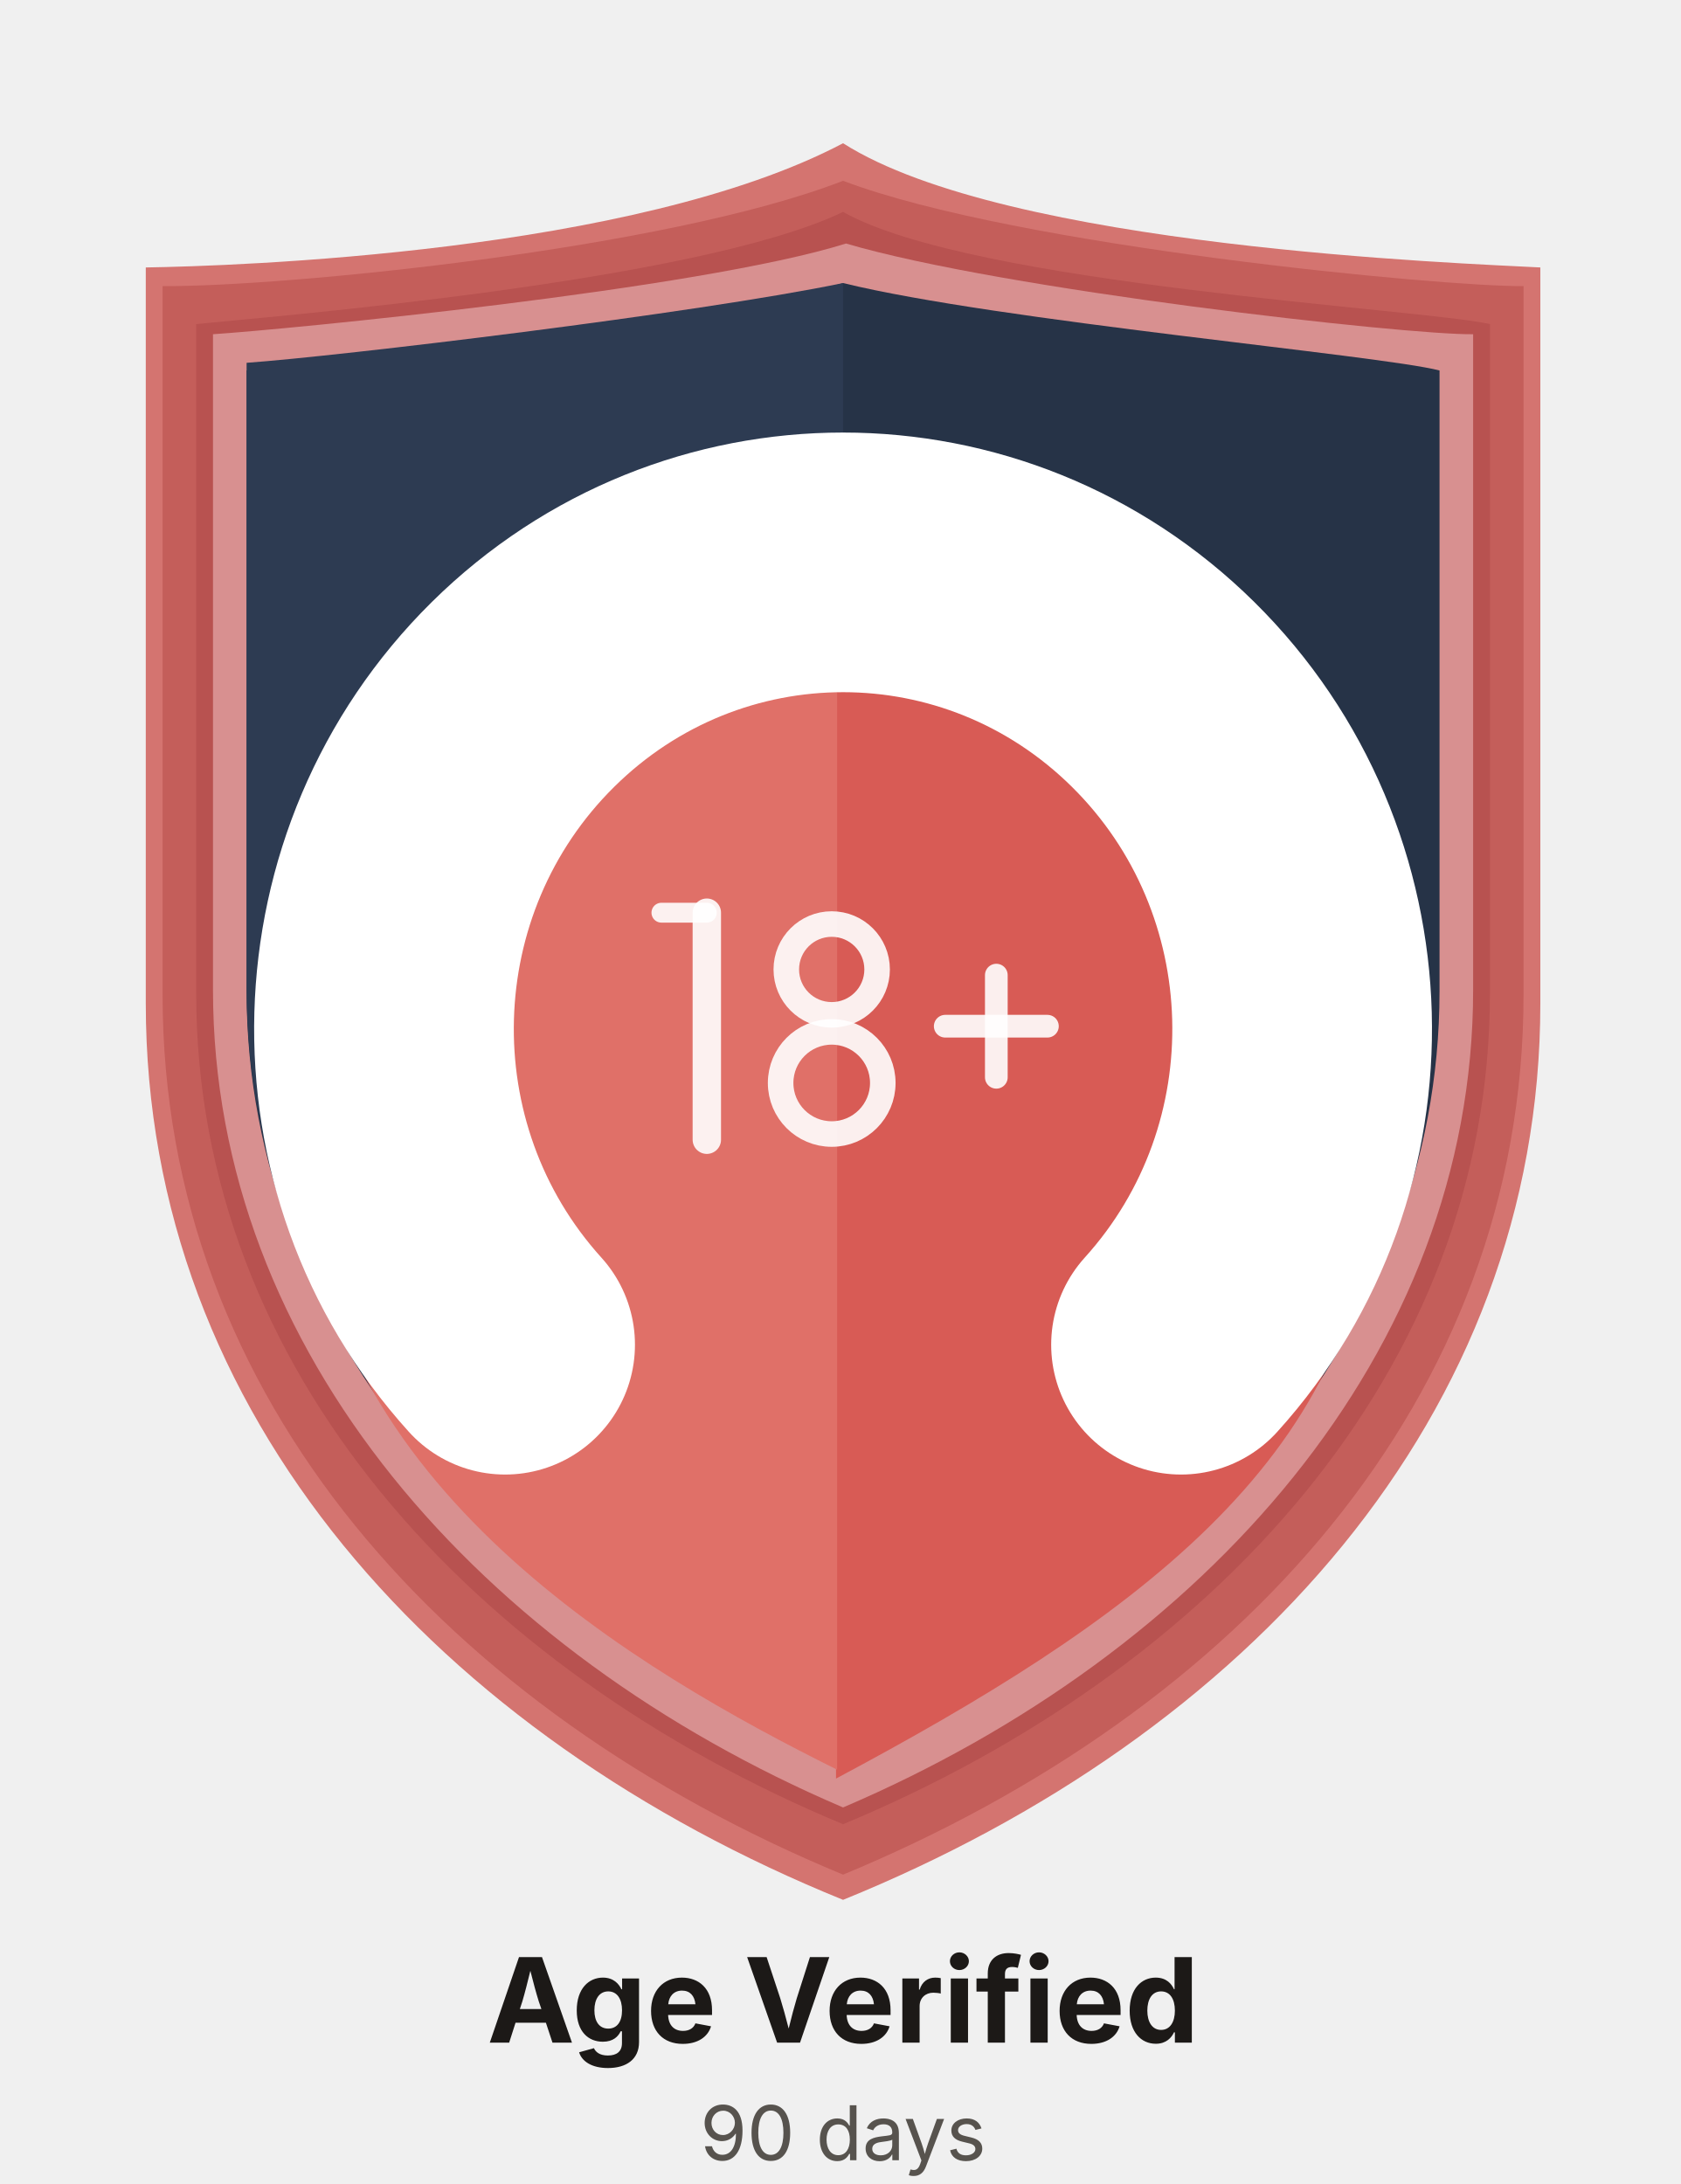
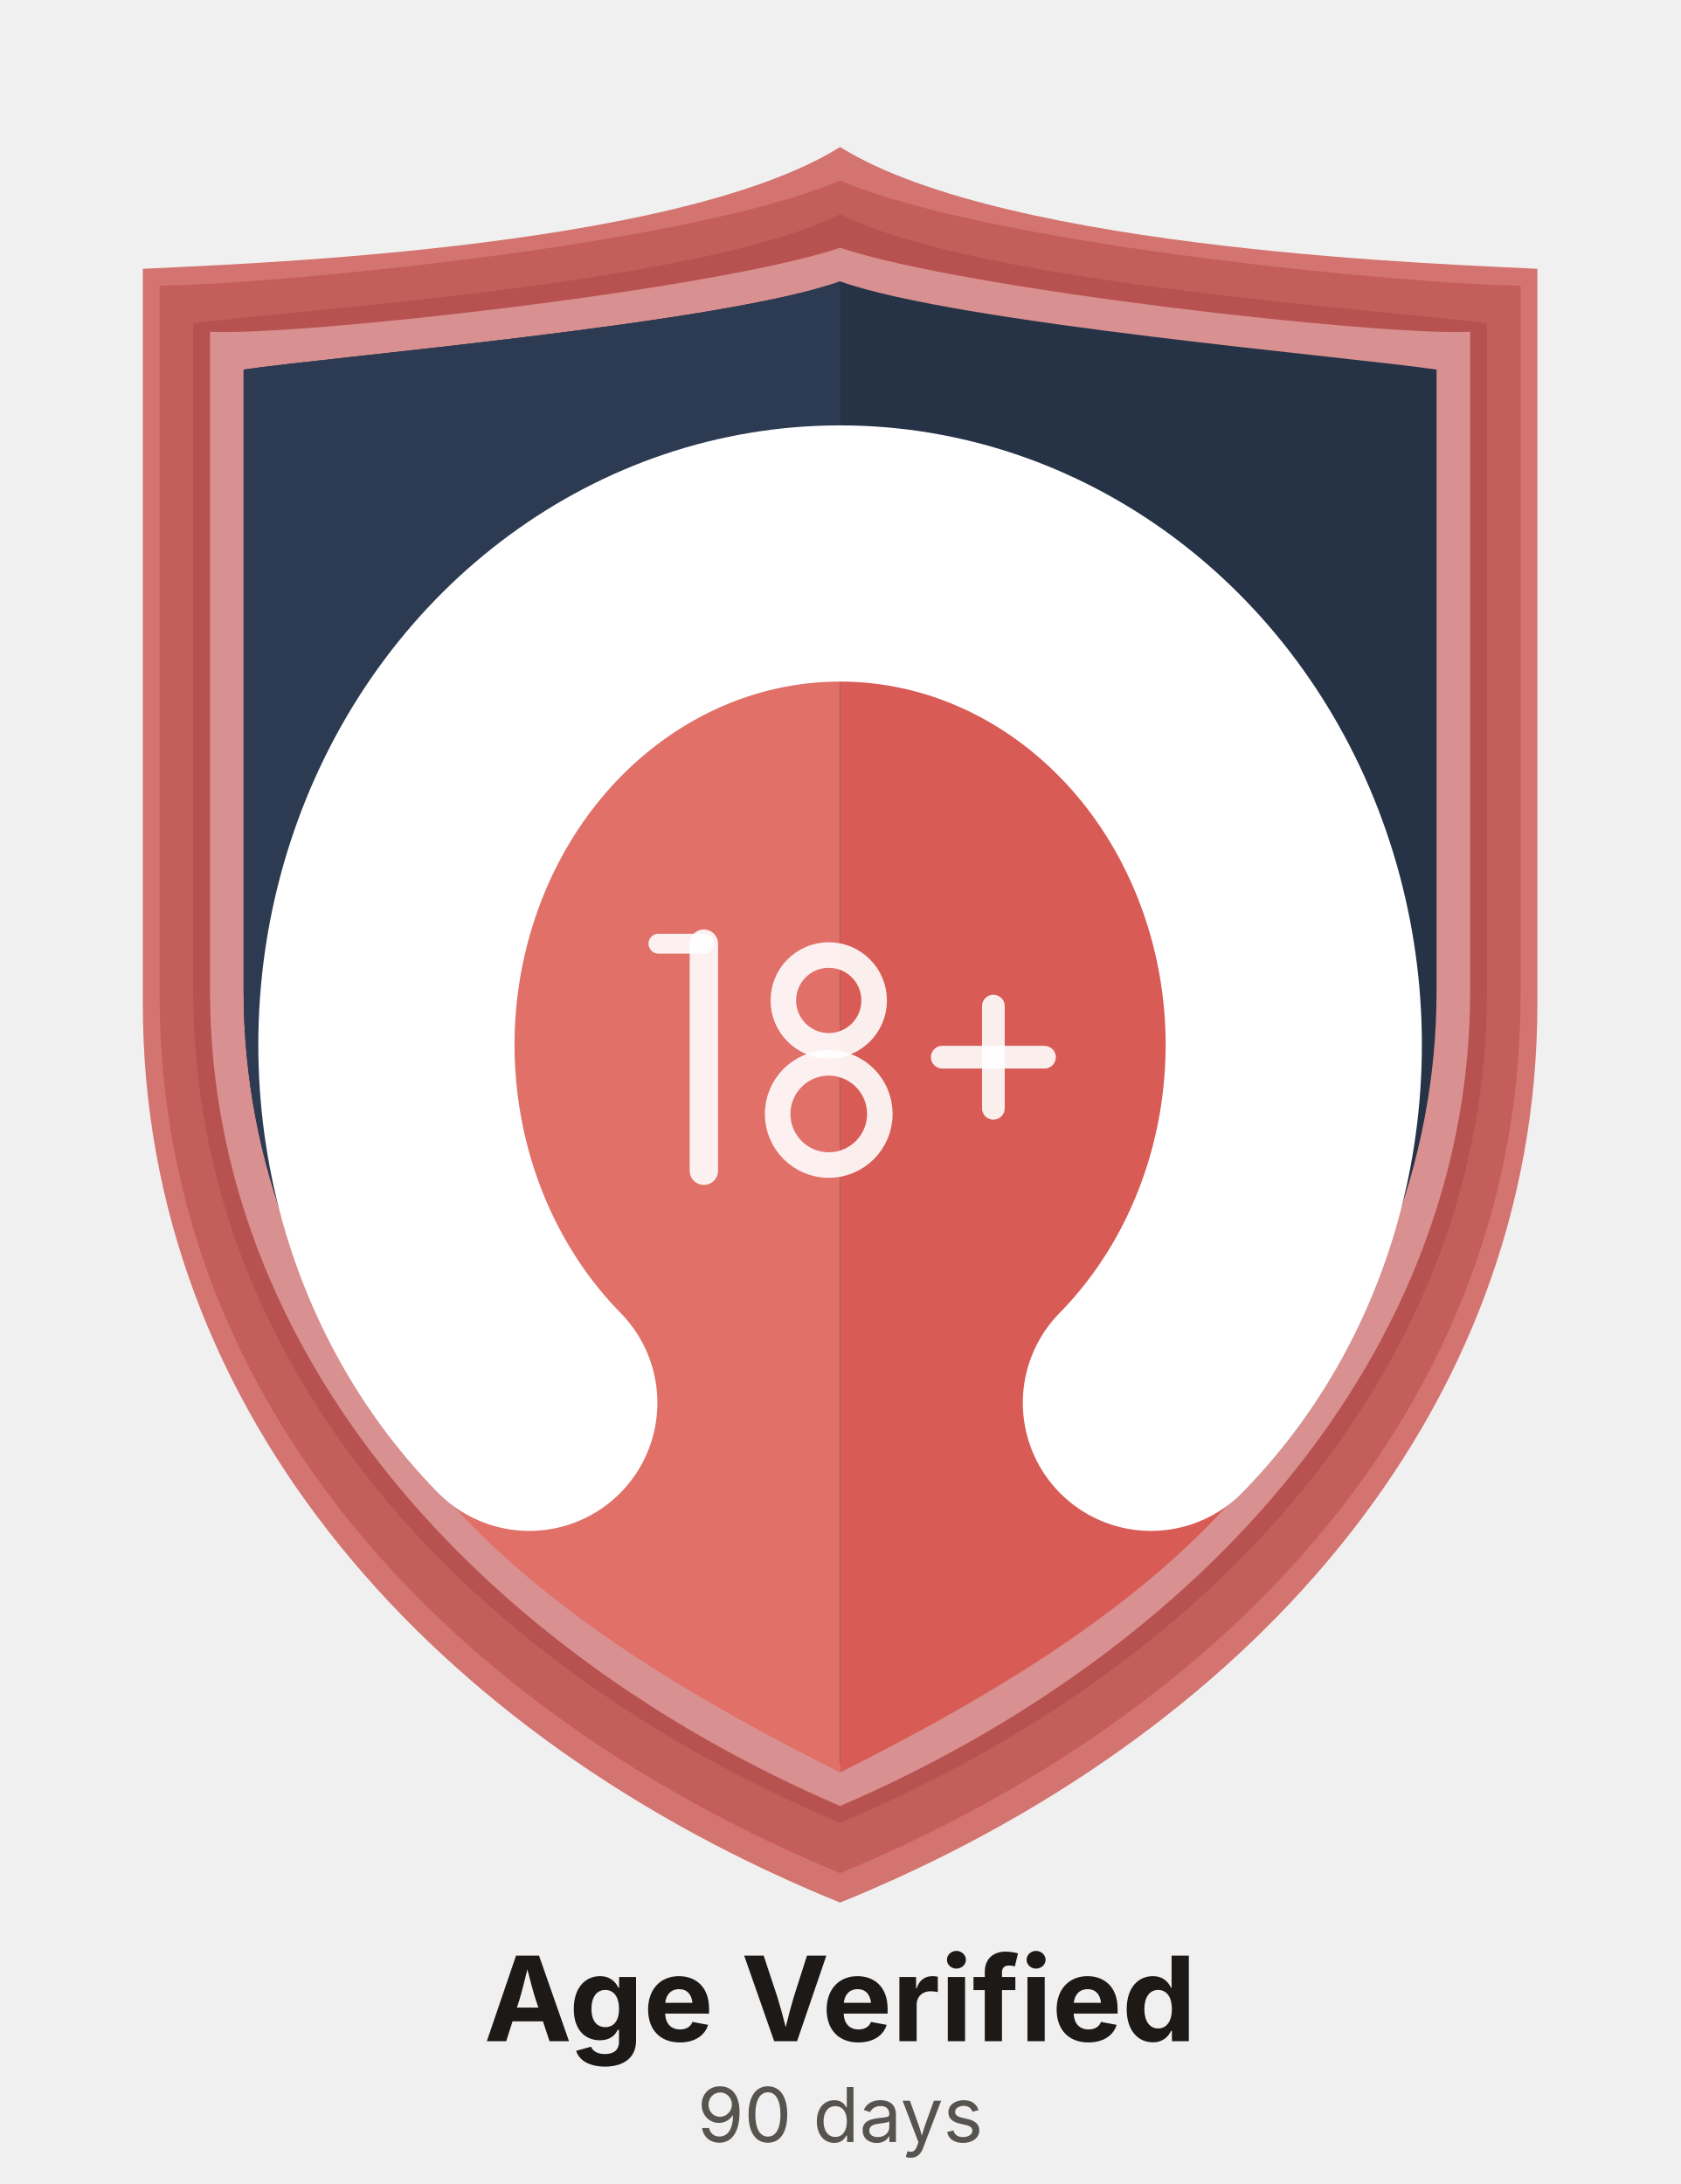
- <svg xmlns="http://www.w3.org/2000/svg" viewBox="0 0 400 520" width="400" height="520" version="1.1">
-   <path d="m 200.706,34.104 c 39.061,24.879 148,28.591 166,29.576 V 238.905 c 0,98.367 -70,174.462 -166,213.438 -96,-38.976 -166,-115.071 -166,-213.438 V 63.68 C 55.528,63.35 151.061,60.293 200.706,34.104 Z" fill="#D47470" style="stroke-width:0.963" />
-   <path d="m 200.706,43.043 c 41.294,15.697 143.294,25.291 162,25.075 V 236.836 c 0,96.41 -68,170.572 -162,209.507 -94,-38.935 -162,-113.097 -162,-209.507 V 68.118 C 67.288,68.334 158.706,59.393 200.706,43.043 Z" fill="#C45E5A" style="stroke-width:0.963" />
-   <path d="m 200.706,50.454 c 30.941,17.446 138,23.048 154,26.711 V 236.521 c 0,89.753 -66,161.188 -154,197.822 -88,-36.634 -154,-108.069 -154,-197.822 V 77.165 C 63.411,75.44 165.821,67.253 200.706,50.454 Z" fill="#B85250" style="stroke-width:0.957" />
-   <path d="M 201.411,57.981 C 238.706,68.994 334.706,79.793 350.706,79.579 V 235.679 c 0,86.314 -64,157.936 -150,194.665 -86,-36.729 -150,-108.351 -150,-194.665 V 79.579 C 67.411,78.498 166.233,68.994 201.411,57.981 Z" fill="#D89090" style="stroke-width:0.958" />
-   <path id="shield-body" d="m 200.706,67.392 c 36.706,9.012 128,17.169 142,20.818 V 236.028 c 0,82.121 -62,149.642 -142,184.315 -80,-34.673 -142,-102.195 -142,-184.315 V 88.211 c 14,-3.65 111.644,-11.162 142,-20.818 z" fill="#263347" style="stroke-width:0.955" />
-   <path d="M 200.706,67.392 C 165.411,74.687 80.466,84.83 58.706,86.383 V 235.014 c 0,82.573 62,150.466 142,185.329 z" fill="#2d3b52" style="stroke-width:0.958" />
-   <path d="m 199.028,144.11 c 80.351,0.021 131.76,20.545 127.776,136.862 -2.288,66.794 -58.969,105.792 -127.776,142.499 z" fill="#D85B55" style="stroke-width:1.651" />
-   <path d="m 199.294,139.877 c -73.73,0.021 -129.355,59.785 -126.418,136.862 2.939,77.129 79.58,121.313 126.418,144.616 z" fill="#E07068" style="stroke-width:1.665" />
-   <path d="m 281.159,320.171 a 109.295,111.085 0 1 0 -160.906,0" fill="none" stroke="#ffffff" stroke-width="61.819" stroke-linecap="round" style="stroke-dasharray:none" />
-   <g transform="matrix(1.351365,0,0,1.351365,-69.56754,-58.37144)" style="stroke-width:4.7;stroke-dasharray:none">
+ <svg xmlns="http://www.w3.org/2000/svg" viewBox="0 0 400 520" width="400" height="520">
+   <path d="M 200 35 C 240 60, 348 63, 366 64 V 239 C 366 337, 296 414, 200 453 C 104 414, 34 337, 34 239 V 64 C 52 63, 160 60, 200 35 Z" fill="#D47470" />
+   <path d="M 200 43 C 238 59, 340 68, 362 68 V 237 C 362 333, 294 407, 200 446 C 106 407, 38 333, 38 237 V 68 C 60 68, 162 59, 200 43 Z" fill="#C45E5A" />
+   <path d="M 200 51 C 234 68, 334 74, 354 77 V 236 C 354 326, 288 397, 200 434 C 112 397, 46 326, 46 236 V 77 C 66 74, 166 68, 200 51 Z" fill="#B85250" />
+   <path d="M 200 59 C 230 69, 328 80, 350 79 V 236 C 350 322, 286 393, 200 430 C 114 393, 50 322, 50 236 V 79 C 72 80, 170 69, 200 59 Z" fill="#D89090" />
+   <path d="M 200 67 C 228 77, 322 85, 342 88 V 236 C 342 318, 280 386, 200 420 C 120 386, 58 318, 58 236 V 88 C 78 85, 172 77, 200 67 Z" fill="#263347" />
+   <path d="M 200 67 C 172 77, 78 85, 58 88 V 236 C 58 318, 120 386, 200 420 Z" fill="#2D3B52" />
+   <path d="M 200 142 C 280 142, 330 165, 326 278 C 324 347, 268 388, 200 422 Z" fill="#D85B55" />
+   <path d="M 200 142 C 120 142, 70 165, 74 278 C 76 347, 132 388, 200 422 Z" fill="#E07068" />
+   <path d="M 274 334 A 108 117 0 1 0 126 334" fill="none" stroke="#ffffff" stroke-width="61" stroke-linecap="round" />
+   <g transform="matrix(1.3514, 0, 0, 1.3514, -70.28, -51.0)">
    <line x1="176" y1="204" x2="176" y2="244" stroke="#ffffff" stroke-width="5" stroke-linecap="round" opacity="0.9" />
    <line x1="168" y1="204" x2="176" y2="204" stroke="#ffffff" stroke-width="3.5" stroke-linecap="round" opacity="0.9" />
    <circle cx="198" cy="214" r="8" fill="none" stroke="#ffffff" stroke-width="4.5" opacity="0.9" />
    <circle cx="198" cy="234" r="9" fill="none" stroke="#ffffff" stroke-width="4.5" opacity="0.9" />
    <line x1="218" y1="224" x2="236" y2="224" stroke="#ffffff" stroke-width="4" stroke-linecap="round" opacity="0.9" />
    <line x1="227" y1="215" x2="227" y2="233" stroke="#ffffff" stroke-width="4" stroke-linecap="round" opacity="0.9" />
  </g>
-   <text x="200.706" y="486.343" text-anchor="middle" font-family="Inter, sans-serif" font-size="28px" font-weight="700" fill="#1c1917">Age Verified</text>
-   <text x="200.706" y="514.343" text-anchor="middle" font-family="Inter, sans-serif" font-size="18px" fill="#57534e">90 days</text>
+   <text x="200" y="486" text-anchor="middle" font-family="Inter, sans-serif" font-size="28px" font-weight="700" fill="#1c1917">Age Verified</text>
+   <text x="200" y="510" text-anchor="middle" font-family="Inter, sans-serif" font-size="18px" fill="#57534e">90 days</text>
</svg>
